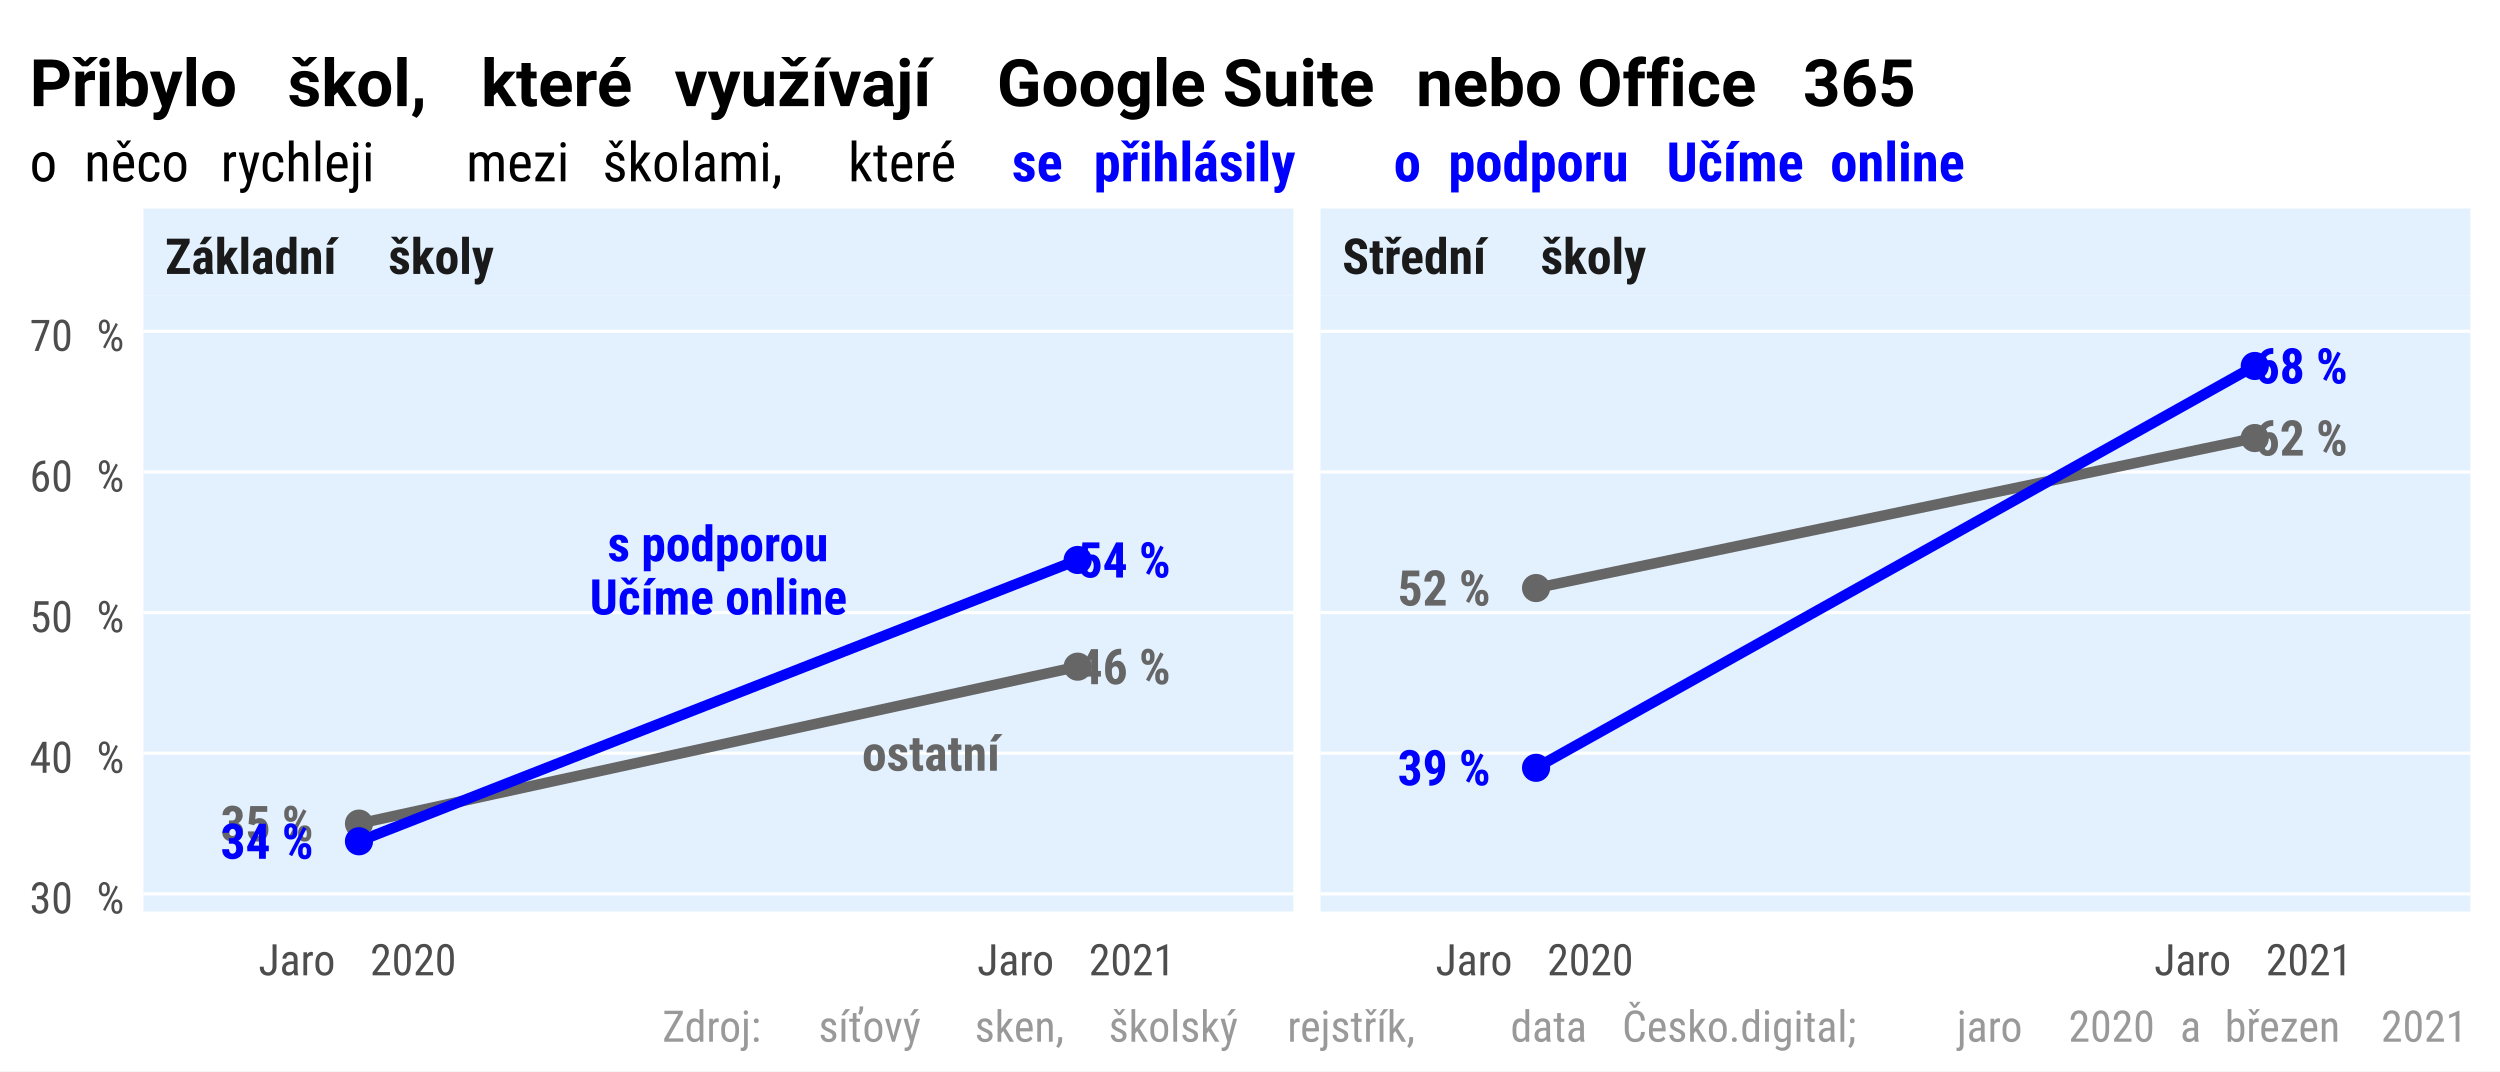
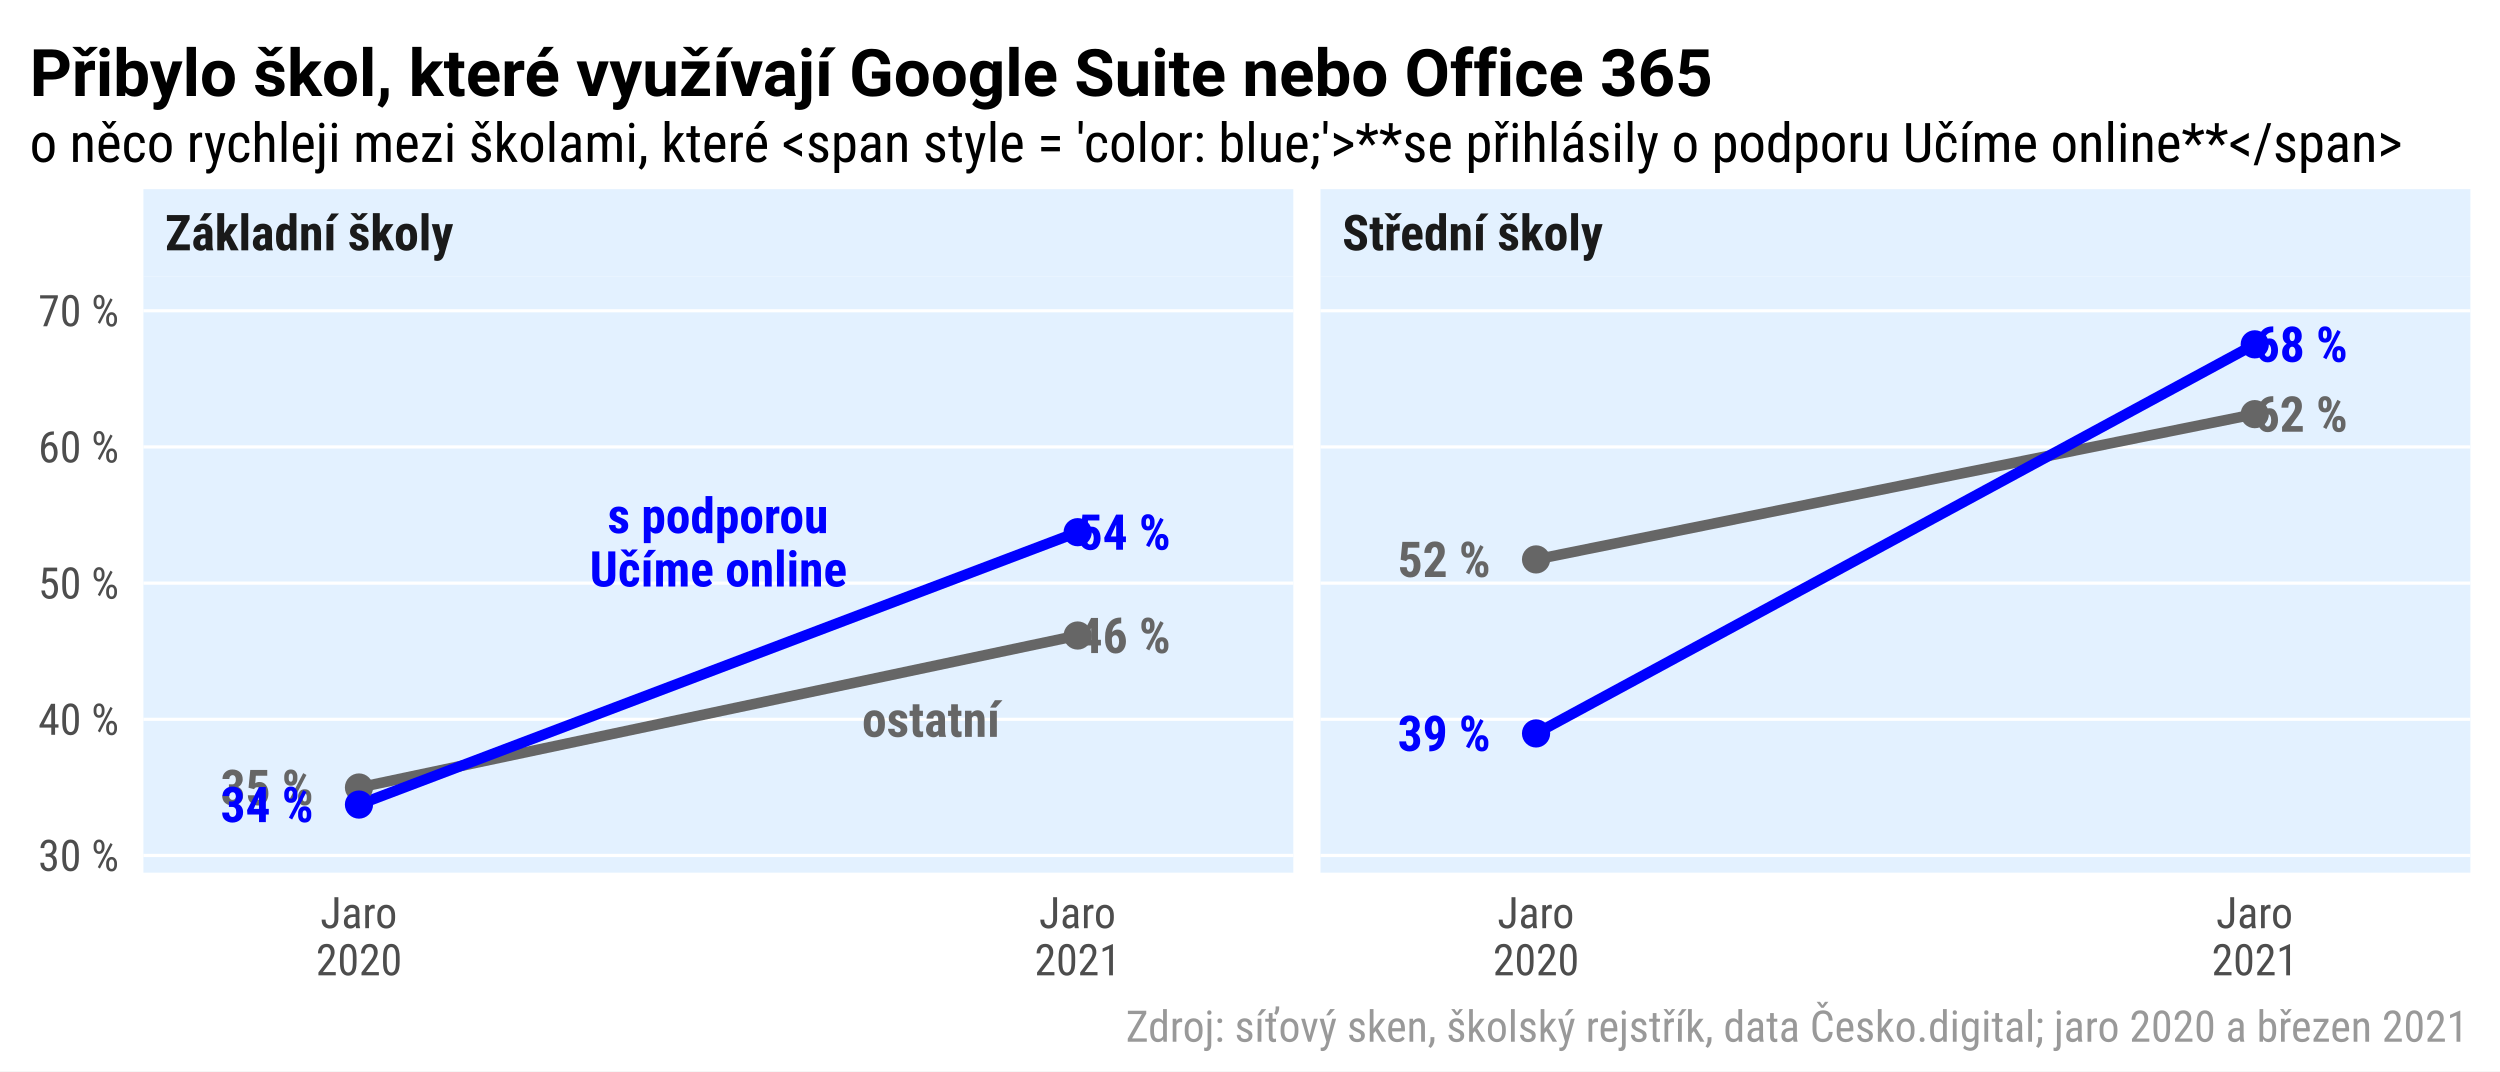
<svg xmlns="http://www.w3.org/2000/svg" viewBox="0 0 504.00 216.00">
  <defs>
    <style type="text/css">
    line, polyline, polygon, path, rect, circle {
      fill: none;
      stroke: #000000;
      stroke-linecap: round;
      stroke-linejoin: round;
      stroke-miterlimit: 10.00;
    }
  </style>
  </defs>
  <rect width="100%" height="100%" style="stroke: none; fill: #FFFFFF;" />
  <defs>
-     <clipPath id="cpMjguOTF8MjYwLjczfDE4My43N3w1OS42MQ==">
-       <rect x="28.91" y="59.61" width="231.82" height="124.16" />
+     <clipPath id="cpMjguOTF8MjYwLjczfDE3NS45M3w1NS42OQ==">
+       <rect x="28.91" y="55.69" width="231.82" height="120.24" />
    </clipPath>
  </defs>
-   <rect x="28.91" y="59.61" width="231.82" height="124.16" style="stroke-width: 1.07; stroke: none; fill: #E3F1FF;" clip-path="url(#cpMjguOTF8MjYwLjczfDE4My43N3w1OS42MQ==)" />
-   <polyline points="28.91,180.19 260.73,180.19 " style="stroke-width: 0.64; stroke: #FFFFFF; stroke-linecap: butt;" clip-path="url(#cpMjguOTF8MjYwLjczfDE4My43N3w1OS42MQ==)" />
-   <polyline points="28.91,151.84 260.73,151.84 " style="stroke-width: 0.64; stroke: #FFFFFF; stroke-linecap: butt;" clip-path="url(#cpMjguOTF8MjYwLjczfDE4My43N3w1OS42MQ==)" />
-   <polyline points="28.91,123.49 260.73,123.49 " style="stroke-width: 0.64; stroke: #FFFFFF; stroke-linecap: butt;" clip-path="url(#cpMjguOTF8MjYwLjczfDE4My43N3w1OS42MQ==)" />
-   <polyline points="28.91,95.14 260.73,95.14 " style="stroke-width: 0.64; stroke: #FFFFFF; stroke-linecap: butt;" clip-path="url(#cpMjguOTF8MjYwLjczfDE4My43N3w1OS42MQ==)" />
-   <polyline points="28.91,66.79 260.73,66.79 " style="stroke-width: 0.64; stroke: #FFFFFF; stroke-linecap: butt;" clip-path="url(#cpMjguOTF8MjYwLjczfDE4My43N3w1OS42MQ==)" />
-   <polyline points="72.37,166.04 217.26,134.40 " style="stroke-width: 2.13; stroke: #666666; stroke-linecap: butt;" clip-path="url(#cpMjguOTF8MjYwLjczfDE4My43N3w1OS42MQ==)" />
-   <polyline points="72.37,169.60 217.26,112.89 " style="stroke-width: 2.13; stroke: #0000FF; stroke-linecap: butt;" clip-path="url(#cpMjguOTF8MjYwLjczfDE4My43N3w1OS42MQ==)" />
-   <circle cx="72.37" cy="166.04" r="2.49" style="stroke-width: 0.71; stroke: #666666; fill: #666666;" clip-path="url(#cpMjguOTF8MjYwLjczfDE4My43N3w1OS42MQ==)" />
-   <circle cx="217.26" cy="134.40" r="2.49" style="stroke-width: 0.71; stroke: #666666; fill: #666666;" clip-path="url(#cpMjguOTF8MjYwLjczfDE4My43N3w1OS42MQ==)" />
-   <circle cx="72.37" cy="169.60" r="2.49" style="stroke-width: 0.71; stroke: #0000FF; fill: #0000FF;" clip-path="url(#cpMjguOTF8MjYwLjczfDE4My43N3w1OS42MQ==)" />
-   <circle cx="217.26" cy="112.89" r="2.49" style="stroke-width: 0.71; stroke: #0000FF; fill: #0000FF;" clip-path="url(#cpMjguOTF8MjYwLjczfDE4My43N3w1OS42MQ==)" />
-   <g clip-path="url(#cpMjguOTF8MjYwLjczfDE4My43N3w1OS42MQ==)">
-     <text x="44.46" y="169.58" style="font-size: 9.96px; font-weight: bold; fill: #666666; font-family: Roboto Condensed;" textLength="27.91px" lengthAdjust="spacingAndGlyphs">  35 %  </text>
+   <rect x="28.91" y="55.69" width="231.82" height="120.24" style="stroke-width: 1.07; stroke: none; fill: #E3F1FF;" clip-path="url(#cpMjguOTF8MjYwLjczfDE3NS45M3w1NS42OQ==)" />
+   <polyline points="28.91,172.46 260.73,172.46 " style="stroke-width: 0.64; stroke: #FFFFFF; stroke-linecap: butt;" clip-path="url(#cpMjguOTF8MjYwLjczfDE3NS45M3w1NS42OQ==)" />
+   <polyline points="28.91,145.01 260.73,145.01 " style="stroke-width: 0.64; stroke: #FFFFFF; stroke-linecap: butt;" clip-path="url(#cpMjguOTF8MjYwLjczfDE3NS45M3w1NS42OQ==)" />
+   <polyline points="28.91,117.56 260.73,117.56 " style="stroke-width: 0.64; stroke: #FFFFFF; stroke-linecap: butt;" clip-path="url(#cpMjguOTF8MjYwLjczfDE3NS45M3w1NS42OQ==)" />
+   <polyline points="28.91,90.10 260.73,90.10 " style="stroke-width: 0.64; stroke: #FFFFFF; stroke-linecap: butt;" clip-path="url(#cpMjguOTF8MjYwLjczfDE3NS45M3w1NS42OQ==)" />
+   <polyline points="28.91,62.65 260.73,62.65 " style="stroke-width: 0.64; stroke: #FFFFFF; stroke-linecap: butt;" clip-path="url(#cpMjguOTF8MjYwLjczfDE3NS45M3w1NS42OQ==)" />
+   <polyline points="72.37,158.76 217.26,128.12 " style="stroke-width: 2.13; stroke: #666666; stroke-linecap: butt;" clip-path="url(#cpMjguOTF8MjYwLjczfDE3NS45M3w1NS42OQ==)" />
+   <polyline points="72.37,162.20 217.26,107.29 " style="stroke-width: 2.13; stroke: #0000FF; stroke-linecap: butt;" clip-path="url(#cpMjguOTF8MjYwLjczfDE3NS45M3w1NS42OQ==)" />
+   <circle cx="72.37" cy="158.76" r="2.49" style="stroke-width: 0.71; stroke: #666666; fill: #666666;" clip-path="url(#cpMjguOTF8MjYwLjczfDE3NS45M3w1NS42OQ==)" />
+   <circle cx="217.26" cy="128.12" r="2.49" style="stroke-width: 0.71; stroke: #666666; fill: #666666;" clip-path="url(#cpMjguOTF8MjYwLjczfDE3NS45M3w1NS42OQ==)" />
+   <circle cx="72.37" cy="162.20" r="2.49" style="stroke-width: 0.71; stroke: #0000FF; fill: #0000FF;" clip-path="url(#cpMjguOTF8MjYwLjczfDE3NS45M3w1NS42OQ==)" />
+   <circle cx="217.26" cy="107.29" r="2.49" style="stroke-width: 0.71; stroke: #0000FF; fill: #0000FF;" clip-path="url(#cpMjguOTF8MjYwLjczfDE3NS45M3w1NS42OQ==)" />
+   <g clip-path="url(#cpMjguOTF8MjYwLjczfDE3NS45M3w1NS42OQ==)">
+     <text x="44.46" y="162.30" style="font-size: 9.96px; font-weight: bold; fill: #666666; font-family: Roboto Condensed;" textLength="27.91px" lengthAdjust="spacingAndGlyphs">  35 %  </text>
  </g>
-   <g clip-path="url(#cpMjguOTF8MjYwLjczfDE4My43N3w1OS42MQ==)">
-     <text x="217.26" y="137.94" style="font-size: 9.96px; font-weight: bold; fill: #666666; font-family: Roboto Condensed;" textLength="27.91px" lengthAdjust="spacingAndGlyphs">  46 %  </text>
+   <g clip-path="url(#cpMjguOTF8MjYwLjczfDE3NS45M3w1NS42OQ==)">
+     <text x="217.26" y="131.66" style="font-size: 9.96px; font-weight: bold; fill: #666666; font-family: Roboto Condensed;" textLength="27.91px" lengthAdjust="spacingAndGlyphs">  46 %  </text>
  </g>
-   <g clip-path="url(#cpMjguOTF8MjYwLjczfDE4My43N3w1OS42MQ==)">
-     <text x="44.46" y="173.14" style="font-size: 9.96px; font-weight: bold; fill: #0000FF; font-family: Roboto Condensed;" textLength="27.91px" lengthAdjust="spacingAndGlyphs">  34 %  </text>
+   <g clip-path="url(#cpMjguOTF8MjYwLjczfDE3NS45M3w1NS42OQ==)">
+     <text x="44.46" y="165.74" style="font-size: 9.96px; font-weight: bold; fill: #0000FF; font-family: Roboto Condensed;" textLength="27.91px" lengthAdjust="spacingAndGlyphs">  34 %  </text>
  </g>
-   <g clip-path="url(#cpMjguOTF8MjYwLjczfDE4My43N3w1OS42MQ==)">
-     <text x="217.26" y="116.43" style="font-size: 9.96px; font-weight: bold; fill: #0000FF; font-family: Roboto Condensed;" textLength="27.91px" lengthAdjust="spacingAndGlyphs">  54 %  </text>
+   <g clip-path="url(#cpMjguOTF8MjYwLjczfDE3NS45M3w1NS42OQ==)">
+     <text x="217.26" y="110.83" style="font-size: 9.96px; font-weight: bold; fill: #0000FF; font-family: Roboto Condensed;" textLength="27.91px" lengthAdjust="spacingAndGlyphs">  54 %  </text>
  </g>
-   <g clip-path="url(#cpMjguOTF8MjYwLjczfDE4My43N3w1OS42MQ==)">
-     <text x="122.48" y="113.15" style="font-size: 9.96px; font-weight: bold; fill: #0000FF; font-family: Roboto Condensed;" textLength="44.68px" lengthAdjust="spacingAndGlyphs">s podporou</text>
+   <g clip-path="url(#cpMjguOTF8MjYwLjczfDE3NS45M3w1NS42OQ==)">
+     <text x="122.48" y="107.48" style="font-size: 9.96px; font-weight: bold; fill: #0000FF; font-family: Roboto Condensed;" textLength="44.68px" lengthAdjust="spacingAndGlyphs">s podporou</text>
  </g>
-   <g clip-path="url(#cpMjguOTF8MjYwLjczfDE4My43N3w1OS42MQ==)">
-     <text x="118.88" y="123.90" style="font-size: 9.96px; font-weight: bold; fill: #0000FF; font-family: Roboto Condensed;" textLength="51.87px" lengthAdjust="spacingAndGlyphs">Učíme online</text>
+   <g clip-path="url(#cpMjguOTF8MjYwLjczfDE3NS45M3w1NS42OQ==)">
+     <text x="118.88" y="118.24" style="font-size: 9.96px; font-weight: bold; fill: #0000FF; font-family: Roboto Condensed;" textLength="51.87px" lengthAdjust="spacingAndGlyphs">Učíme online</text>
  </g>
-   <g clip-path="url(#cpMjguOTF8MjYwLjczfDE4My43N3w1OS42MQ==)">
-     <text x="173.79" y="155.38" style="font-size: 9.96px; font-weight: bold; fill: #666666; font-family: Roboto Condensed;" textLength="27.79px" lengthAdjust="spacingAndGlyphs">ostatní</text>
+   <g clip-path="url(#cpMjguOTF8MjYwLjczfDE3NS45M3w1NS42OQ==)">
+     <text x="173.79" y="148.55" style="font-size: 9.96px; font-weight: bold; fill: #666666; font-family: Roboto Condensed;" textLength="27.79px" lengthAdjust="spacingAndGlyphs">ostatní</text>
  </g>
  <defs>
    <clipPath id="cpMC4wMHw1MDQuMDB8MjE2LjAwfDAuMDA=">
      <rect x="0.00" y="0.00" width="504.00" height="216.00" />
    </clipPath>
  </defs>
  <defs>
-     <clipPath id="cpMjY2LjIxfDQ5OC4wMnwxODMuNzd8NTkuNjE=">
-       <rect x="266.21" y="59.61" width="231.82" height="124.16" />
+     <clipPath id="cpMjY2LjIxfDQ5OC4wMnwxNzUuOTN8NTUuNjk=">
+       <rect x="266.21" y="55.69" width="231.82" height="120.24" />
    </clipPath>
  </defs>
-   <rect x="266.21" y="59.61" width="231.82" height="124.16" style="stroke-width: 1.07; stroke: none; fill: #E3F1FF;" clip-path="url(#cpMjY2LjIxfDQ5OC4wMnwxODMuNzd8NTkuNjE=)" />
-   <polyline points="266.21,180.19 498.02,180.19 " style="stroke-width: 0.64; stroke: #FFFFFF; stroke-linecap: butt;" clip-path="url(#cpMjY2LjIxfDQ5OC4wMnwxODMuNzd8NTkuNjE=)" />
-   <polyline points="266.21,151.84 498.02,151.84 " style="stroke-width: 0.64; stroke: #FFFFFF; stroke-linecap: butt;" clip-path="url(#cpMjY2LjIxfDQ5OC4wMnwxODMuNzd8NTkuNjE=)" />
-   <polyline points="266.21,123.49 498.02,123.49 " style="stroke-width: 0.64; stroke: #FFFFFF; stroke-linecap: butt;" clip-path="url(#cpMjY2LjIxfDQ5OC4wMnwxODMuNzd8NTkuNjE=)" />
-   <polyline points="266.21,95.14 498.02,95.14 " style="stroke-width: 0.64; stroke: #FFFFFF; stroke-linecap: butt;" clip-path="url(#cpMjY2LjIxfDQ5OC4wMnwxODMuNzd8NTkuNjE=)" />
-   <polyline points="266.21,66.79 498.02,66.79 " style="stroke-width: 0.64; stroke: #FFFFFF; stroke-linecap: butt;" clip-path="url(#cpMjY2LjIxfDQ5OC4wMnwxODMuNzd8NTkuNjE=)" />
-   <polyline points="309.67,118.55 454.56,88.31 " style="stroke-width: 2.13; stroke: #666666; stroke-linecap: butt;" clip-path="url(#cpMjY2LjIxfDQ5OC4wMnwxODMuNzd8NTkuNjE=)" />
-   <polyline points="309.67,154.79 454.56,73.78 " style="stroke-width: 2.13; stroke: #0000FF; stroke-linecap: butt;" clip-path="url(#cpMjY2LjIxfDQ5OC4wMnwxODMuNzd8NTkuNjE=)" />
-   <circle cx="309.67" cy="118.55" r="2.49" style="stroke-width: 0.71; stroke: #666666; fill: #666666;" clip-path="url(#cpMjY2LjIxfDQ5OC4wMnwxODMuNzd8NTkuNjE=)" />
-   <circle cx="454.56" cy="88.31" r="2.49" style="stroke-width: 0.71; stroke: #666666; fill: #666666;" clip-path="url(#cpMjY2LjIxfDQ5OC4wMnwxODMuNzd8NTkuNjE=)" />
-   <circle cx="309.67" cy="154.79" r="2.49" style="stroke-width: 0.71; stroke: #0000FF; fill: #0000FF;" clip-path="url(#cpMjY2LjIxfDQ5OC4wMnwxODMuNzd8NTkuNjE=)" />
-   <circle cx="454.56" cy="73.78" r="2.49" style="stroke-width: 0.71; stroke: #0000FF; fill: #0000FF;" clip-path="url(#cpMjY2LjIxfDQ5OC4wMnwxODMuNzd8NTkuNjE=)" />
-   <g clip-path="url(#cpMjY2LjIxfDQ5OC4wMnwxODMuNzd8NTkuNjE=)">
-     <text x="281.76" y="122.09" style="font-size: 9.96px; font-weight: bold; fill: #666666; font-family: Roboto Condensed;" textLength="27.91px" lengthAdjust="spacingAndGlyphs">  52 %  </text>
+   <rect x="266.21" y="55.69" width="231.82" height="120.24" style="stroke-width: 1.07; stroke: none; fill: #E3F1FF;" clip-path="url(#cpMjY2LjIxfDQ5OC4wMnwxNzUuOTN8NTUuNjk=)" />
+   <polyline points="266.21,172.46 498.02,172.46 " style="stroke-width: 0.64; stroke: #FFFFFF; stroke-linecap: butt;" clip-path="url(#cpMjY2LjIxfDQ5OC4wMnwxNzUuOTN8NTUuNjk=)" />
+   <polyline points="266.21,145.01 498.02,145.01 " style="stroke-width: 0.64; stroke: #FFFFFF; stroke-linecap: butt;" clip-path="url(#cpMjY2LjIxfDQ5OC4wMnwxNzUuOTN8NTUuNjk=)" />
+   <polyline points="266.21,117.56 498.02,117.56 " style="stroke-width: 0.64; stroke: #FFFFFF; stroke-linecap: butt;" clip-path="url(#cpMjY2LjIxfDQ5OC4wMnwxNzUuOTN8NTUuNjk=)" />
+   <polyline points="266.21,90.10 498.02,90.10 " style="stroke-width: 0.64; stroke: #FFFFFF; stroke-linecap: butt;" clip-path="url(#cpMjY2LjIxfDQ5OC4wMnwxNzUuOTN8NTUuNjk=)" />
+   <polyline points="266.21,62.65 498.02,62.65 " style="stroke-width: 0.64; stroke: #FFFFFF; stroke-linecap: butt;" clip-path="url(#cpMjY2LjIxfDQ5OC4wMnwxNzUuOTN8NTUuNjk=)" />
+   <polyline points="309.67,112.78 454.56,83.49 " style="stroke-width: 2.13; stroke: #666666; stroke-linecap: butt;" clip-path="url(#cpMjY2LjIxfDQ5OC4wMnwxNzUuOTN8NTUuNjk=)" />
+   <polyline points="309.67,147.86 454.56,69.42 " style="stroke-width: 2.13; stroke: #0000FF; stroke-linecap: butt;" clip-path="url(#cpMjY2LjIxfDQ5OC4wMnwxNzUuOTN8NTUuNjk=)" />
+   <circle cx="309.67" cy="112.78" r="2.49" style="stroke-width: 0.71; stroke: #666666; fill: #666666;" clip-path="url(#cpMjY2LjIxfDQ5OC4wMnwxNzUuOTN8NTUuNjk=)" />
+   <circle cx="454.56" cy="83.49" r="2.49" style="stroke-width: 0.71; stroke: #666666; fill: #666666;" clip-path="url(#cpMjY2LjIxfDQ5OC4wMnwxNzUuOTN8NTUuNjk=)" />
+   <circle cx="309.67" cy="147.86" r="2.49" style="stroke-width: 0.71; stroke: #0000FF; fill: #0000FF;" clip-path="url(#cpMjY2LjIxfDQ5OC4wMnwxNzUuOTN8NTUuNjk=)" />
+   <circle cx="454.56" cy="69.42" r="2.49" style="stroke-width: 0.71; stroke: #0000FF; fill: #0000FF;" clip-path="url(#cpMjY2LjIxfDQ5OC4wMnwxNzUuOTN8NTUuNjk=)" />
+   <g clip-path="url(#cpMjY2LjIxfDQ5OC4wMnwxNzUuOTN8NTUuNjk=)">
+     <text x="281.76" y="116.32" style="font-size: 9.96px; font-weight: bold; fill: #666666; font-family: Roboto Condensed;" textLength="27.91px" lengthAdjust="spacingAndGlyphs">  52 %  </text>
  </g>
-   <g clip-path="url(#cpMjY2LjIxfDQ5OC4wMnwxODMuNzd8NTkuNjE=)">
-     <text x="454.56" y="91.85" style="font-size: 9.96px; font-weight: bold; fill: #666666; font-family: Roboto Condensed;" textLength="27.91px" lengthAdjust="spacingAndGlyphs">  62 %  </text>
+   <g clip-path="url(#cpMjY2LjIxfDQ5OC4wMnwxNzUuOTN8NTUuNjk=)">
+     <text x="454.56" y="87.03" style="font-size: 9.96px; font-weight: bold; fill: #666666; font-family: Roboto Condensed;" textLength="27.91px" lengthAdjust="spacingAndGlyphs">  62 %  </text>
  </g>
-   <g clip-path="url(#cpMjY2LjIxfDQ5OC4wMnwxODMuNzd8NTkuNjE=)">
-     <text x="281.76" y="158.33" style="font-size: 9.96px; font-weight: bold; fill: #0000FF; font-family: Roboto Condensed;" textLength="27.91px" lengthAdjust="spacingAndGlyphs">  39 %  </text>
+   <g clip-path="url(#cpMjY2LjIxfDQ5OC4wMnwxNzUuOTN8NTUuNjk=)">
+     <text x="281.76" y="151.40" style="font-size: 9.96px; font-weight: bold; fill: #0000FF; font-family: Roboto Condensed;" textLength="27.91px" lengthAdjust="spacingAndGlyphs">  39 %  </text>
  </g>
-   <g clip-path="url(#cpMjY2LjIxfDQ5OC4wMnwxODMuNzd8NTkuNjE=)">
-     <text x="454.56" y="77.32" style="font-size: 9.96px; font-weight: bold; fill: #0000FF; font-family: Roboto Condensed;" textLength="27.91px" lengthAdjust="spacingAndGlyphs">  68 %  </text>
+   <g clip-path="url(#cpMjY2LjIxfDQ5OC4wMnwxNzUuOTN8NTUuNjk=)">
+     <text x="454.56" y="72.96" style="font-size: 9.96px; font-weight: bold; fill: #0000FF; font-family: Roboto Condensed;" textLength="27.91px" lengthAdjust="spacingAndGlyphs">  68 %  </text>
  </g>
  <defs>
    <clipPath id="cpMC4wMHw1MDQuMDB8MjE2LjAwfDAuMDA=">
      <rect x="0.00" y="0.00" width="504.00" height="216.00" />
    </clipPath>
  </defs>
  <defs>
-     <clipPath id="cpMjguOTF8MjYwLjczfDU5LjYxfDQyLjA0">
-       <rect x="28.91" y="42.04" width="231.82" height="17.57" />
+     <clipPath id="cpMjguOTF8MjYwLjczfDU1LjY5fDM4LjEz">
+       <rect x="28.91" y="38.13" width="231.82" height="17.57" />
    </clipPath>
  </defs>
-   <rect x="28.91" y="42.04" width="231.82" height="17.57" style="stroke-width: 1.07; stroke: none; fill: #E3F1FF;" clip-path="url(#cpMjguOTF8MjYwLjczfDU5LjYxfDQyLjA0)" />
-   <g clip-path="url(#cpMjguOTF8MjYwLjczfDU5LjYxfDQyLjA0)">
-     <text x="33.29" y="55.23" style="font-size: 10.00px; font-weight: bold; fill: #1A1A1A; font-family: Roboto Condensed;" textLength="34.52px" lengthAdjust="spacingAndGlyphs">Základní</text>
-   </g>
-   <g clip-path="url(#cpMjguOTF8MjYwLjczfDU5LjYxfDQyLjA0)">
-     <text x="78.29" y="55.23" style="font-size: 10.00px; font-weight: bold; fill: #1A1A1A; font-family: Roboto Condensed;" textLength="21.28px" lengthAdjust="spacingAndGlyphs">školy</text>
+   <rect x="28.91" y="38.13" width="231.82" height="17.57" style="stroke-width: 1.07; stroke: none; fill: #E3F1FF;" clip-path="url(#cpMjguOTF8MjYwLjczfDU1LjY5fDM4LjEz)" />
+   <g clip-path="url(#cpMjguOTF8MjYwLjczfDU1LjY5fDM4LjEz)">
+     <text x="33.29" y="50.46" style="font-size: 10.00px; font-weight: bold; fill: #1A1A1A; font-family: Roboto Condensed;" textLength="58.11px" lengthAdjust="spacingAndGlyphs">Základní školy</text>
  </g>
  <defs>
    <clipPath id="cpMC4wMHw1MDQuMDB8MjE2LjAwfDAuMDA=">
      <rect x="0.00" y="0.00" width="504.00" height="216.00" />
    </clipPath>
  </defs>
  <defs>
-     <clipPath id="cpMjY2LjIxfDQ5OC4wMnw1OS42MXw0Mi4wNA==">
-       <rect x="266.21" y="42.04" width="231.82" height="17.57" />
+     <clipPath id="cpMjY2LjIxfDQ5OC4wMnw1NS42OXwzOC4xMw==">
+       <rect x="266.21" y="38.13" width="231.82" height="17.57" />
    </clipPath>
  </defs>
-   <rect x="266.21" y="42.04" width="231.82" height="17.57" style="stroke-width: 1.07; stroke: none; fill: #E3F1FF;" clip-path="url(#cpMjY2LjIxfDQ5OC4wMnw1OS42MXw0Mi4wNA==)" />
-   <g clip-path="url(#cpMjY2LjIxfDQ5OC4wMnw1OS42MXw0Mi4wNA==)">
-     <text x="270.59" y="55.23" style="font-size: 10.00px; font-weight: bold; fill: #1A1A1A; font-family: Roboto Condensed;" textLength="29.07px" lengthAdjust="spacingAndGlyphs">Střední</text>
-   </g>
-   <g clip-path="url(#cpMjY2LjIxfDQ5OC4wMnw1OS42MXw0Mi4wNA==)">
-     <text x="310.59" y="55.23" style="font-size: 10.00px; font-weight: bold; fill: #1A1A1A; font-family: Roboto Condensed;" textLength="21.28px" lengthAdjust="spacingAndGlyphs">školy</text>
+   <rect x="266.21" y="38.13" width="231.82" height="17.57" style="stroke-width: 1.07; stroke: none; fill: #E3F1FF;" clip-path="url(#cpMjY2LjIxfDQ5OC4wMnw1NS42OXwzOC4xMw==)" />
+   <g clip-path="url(#cpMjY2LjIxfDQ5OC4wMnw1NS42OXwzOC4xMw==)">
+     <text x="270.59" y="50.46" style="font-size: 10.00px; font-weight: bold; fill: #1A1A1A; font-family: Roboto Condensed;" textLength="52.66px" lengthAdjust="spacingAndGlyphs">Střední školy</text>
  </g>
  <defs>
    <clipPath id="cpMC4wMHw1MDQuMDB8MjE2LjAwfDAuMDA=">
      <rect x="0.00" y="0.00" width="504.00" height="216.00" />
    </clipPath>
  </defs>
  <g clip-path="url(#cpMC4wMHw1MDQuMDB8MjE2LjAwfDAuMDA=)">
-     <text x="52.12" y="196.62" style="font-size: 8.80px; fill: #4D4D4D; font-family: Roboto Condensed;" textLength="15.56px" lengthAdjust="spacingAndGlyphs">Jaro</text>
+     <text x="64.59" y="187.12" style="font-size: 8.80px; fill: #4D4D4D; font-family: Roboto Condensed;" textLength="15.56px" lengthAdjust="spacingAndGlyphs">Jaro</text>
  </g>
  <g clip-path="url(#cpMC4wMHw1MDQuMDB8MjE2LjAwfDAuMDA=)">
-     <text x="74.62" y="196.62" style="font-size: 8.80px; fill: #4D4D4D; font-family: Roboto Condensed;" textLength="17.38px" lengthAdjust="spacingAndGlyphs">2020</text>
+     <text x="63.69" y="196.62" style="font-size: 8.80px; fill: #4D4D4D; font-family: Roboto Condensed;" textLength="17.38px" lengthAdjust="spacingAndGlyphs">2020</text>
  </g>
  <g clip-path="url(#cpMC4wMHw1MDQuMDB8MjE2LjAwfDAuMDA=)">
-     <text x="197.01" y="196.62" style="font-size: 8.80px; fill: #4D4D4D; font-family: Roboto Condensed;" textLength="15.56px" lengthAdjust="spacingAndGlyphs">Jaro</text>
+     <text x="209.48" y="187.12" style="font-size: 8.80px; fill: #4D4D4D; font-family: Roboto Condensed;" textLength="15.56px" lengthAdjust="spacingAndGlyphs">Jaro</text>
  </g>
  <g clip-path="url(#cpMC4wMHw1MDQuMDB8MjE2LjAwfDAuMDA=)">
-     <text x="219.51" y="196.62" style="font-size: 8.80px; fill: #4D4D4D; font-family: Roboto Condensed;" textLength="17.38px" lengthAdjust="spacingAndGlyphs">2021</text>
+     <text x="208.57" y="196.62" style="font-size: 8.80px; fill: #4D4D4D; font-family: Roboto Condensed;" textLength="17.38px" lengthAdjust="spacingAndGlyphs">2021</text>
  </g>
  <g clip-path="url(#cpMC4wMHw1MDQuMDB8MjE2LjAwfDAuMDA=)">
-     <text x="289.42" y="196.62" style="font-size: 8.80px; fill: #4D4D4D; font-family: Roboto Condensed;" textLength="15.56px" lengthAdjust="spacingAndGlyphs">Jaro</text>
+     <text x="301.89" y="187.12" style="font-size: 8.80px; fill: #4D4D4D; font-family: Roboto Condensed;" textLength="15.56px" lengthAdjust="spacingAndGlyphs">Jaro</text>
  </g>
  <g clip-path="url(#cpMC4wMHw1MDQuMDB8MjE2LjAwfDAuMDA=)">
-     <text x="311.92" y="196.62" style="font-size: 8.80px; fill: #4D4D4D; font-family: Roboto Condensed;" textLength="17.38px" lengthAdjust="spacingAndGlyphs">2020</text>
+     <text x="300.98" y="196.62" style="font-size: 8.80px; fill: #4D4D4D; font-family: Roboto Condensed;" textLength="17.38px" lengthAdjust="spacingAndGlyphs">2020</text>
  </g>
  <g clip-path="url(#cpMC4wMHw1MDQuMDB8MjE2LjAwfDAuMDA=)">
-     <text x="434.31" y="196.62" style="font-size: 8.80px; fill: #4D4D4D; font-family: Roboto Condensed;" textLength="15.56px" lengthAdjust="spacingAndGlyphs">Jaro</text>
+     <text x="446.78" y="187.12" style="font-size: 8.80px; fill: #4D4D4D; font-family: Roboto Condensed;" textLength="15.56px" lengthAdjust="spacingAndGlyphs">Jaro</text>
  </g>
  <g clip-path="url(#cpMC4wMHw1MDQuMDB8MjE2LjAwfDAuMDA=)">
-     <text x="456.81" y="196.62" style="font-size: 8.80px; fill: #4D4D4D; font-family: Roboto Condensed;" textLength="17.38px" lengthAdjust="spacingAndGlyphs">2021</text>
+     <text x="445.87" y="196.62" style="font-size: 8.80px; fill: #4D4D4D; font-family: Roboto Condensed;" textLength="17.38px" lengthAdjust="spacingAndGlyphs">2021</text>
  </g>
  <g clip-path="url(#cpMC4wMHw1MDQuMDB8MjE2LjAwfDAuMDA=)">
-     <text x="5.98" y="184.15" style="font-size: 8.80px; fill: #4D4D4D; font-family: Roboto Condensed;" textLength="8.69px" lengthAdjust="spacingAndGlyphs">30</text>
+     <text x="7.71" y="175.59" style="font-size: 8.80px; fill: #4D4D4D; font-family: Roboto Condensed;" textLength="16.27px" lengthAdjust="spacingAndGlyphs">30 %</text>
  </g>
  <g clip-path="url(#cpMC4wMHw1MDQuMDB8MjE2LjAwfDAuMDA=)">
-     <text x="19.48" y="184.15" style="font-size: 8.80px; fill: #4D4D4D; font-family: Roboto Condensed;" textLength="5.57px" lengthAdjust="spacingAndGlyphs">%</text>
+     <text x="7.71" y="148.14" style="font-size: 8.80px; fill: #4D4D4D; font-family: Roboto Condensed;" textLength="16.27px" lengthAdjust="spacingAndGlyphs">40 %</text>
  </g>
  <g clip-path="url(#cpMC4wMHw1MDQuMDB8MjE2LjAwfDAuMDA=)">
-     <text x="5.98" y="155.80" style="font-size: 8.80px; fill: #4D4D4D; font-family: Roboto Condensed;" textLength="8.69px" lengthAdjust="spacingAndGlyphs">40</text>
+     <text x="7.71" y="120.68" style="font-size: 8.80px; fill: #4D4D4D; font-family: Roboto Condensed;" textLength="16.27px" lengthAdjust="spacingAndGlyphs">50 %</text>
  </g>
  <g clip-path="url(#cpMC4wMHw1MDQuMDB8MjE2LjAwfDAuMDA=)">
-     <text x="19.48" y="155.80" style="font-size: 8.80px; fill: #4D4D4D; font-family: Roboto Condensed;" textLength="5.57px" lengthAdjust="spacingAndGlyphs">%</text>
+     <text x="7.71" y="93.23" style="font-size: 8.80px; fill: #4D4D4D; font-family: Roboto Condensed;" textLength="16.27px" lengthAdjust="spacingAndGlyphs">60 %</text>
  </g>
  <g clip-path="url(#cpMC4wMHw1MDQuMDB8MjE2LjAwfDAuMDA=)">
-     <text x="5.98" y="127.45" style="font-size: 8.80px; fill: #4D4D4D; font-family: Roboto Condensed;" textLength="8.69px" lengthAdjust="spacingAndGlyphs">50</text>
+     <text x="7.71" y="65.77" style="font-size: 8.80px; fill: #4D4D4D; font-family: Roboto Condensed;" textLength="16.27px" lengthAdjust="spacingAndGlyphs">70 %</text>
  </g>
  <g clip-path="url(#cpMC4wMHw1MDQuMDB8MjE2LjAwfDAuMDA=)">
-     <text x="19.48" y="127.45" style="font-size: 8.80px; fill: #4D4D4D; font-family: Roboto Condensed;" textLength="5.57px" lengthAdjust="spacingAndGlyphs">%</text>
+     <text x="5.98" y="32.65" style="font-size: 11.00px; font-family: Roboto Condensed;" textLength="478.38px" lengthAdjust="spacingAndGlyphs">o něco rychleji mezi školami, které &lt;span style = 'color: blue;'&gt;**se přihlásily o podporu Učíme online**&lt;/span&gt;</text>
  </g>
  <g clip-path="url(#cpMC4wMHw1MDQuMDB8MjE2LjAwfDAuMDA=)">
-     <text x="5.98" y="99.10" style="font-size: 8.80px; fill: #4D4D4D; font-family: Roboto Condensed;" textLength="8.69px" lengthAdjust="spacingAndGlyphs">60</text>
+     <text x="5.98" y="19.35" style="font-size: 13.20px; font-weight: bold; font-family: Roboto;" textLength="339.49px" lengthAdjust="spacingAndGlyphs">Přibylo škol, které využívají Google Suite nebo Office 365</text>
  </g>
  <g clip-path="url(#cpMC4wMHw1MDQuMDB8MjE2LjAwfDAuMDA=)">
-     <text x="19.48" y="99.10" style="font-size: 8.80px; fill: #4D4D4D; font-family: Roboto Condensed;" textLength="5.57px" lengthAdjust="spacingAndGlyphs">%</text>
-   </g>
-   <g clip-path="url(#cpMC4wMHw1MDQuMDB8MjE2LjAwfDAuMDA=)">
-     <text x="5.98" y="70.75" style="font-size: 8.80px; fill: #4D4D4D; font-family: Roboto Condensed;" textLength="8.69px" lengthAdjust="spacingAndGlyphs">70</text>
-   </g>
-   <g clip-path="url(#cpMC4wMHw1MDQuMDB8MjE2LjAwfDAuMDA=)">
-     <text x="19.48" y="70.75" style="font-size: 8.80px; fill: #4D4D4D; font-family: Roboto Condensed;" textLength="5.57px" lengthAdjust="spacingAndGlyphs">%</text>
-   </g>
-   <g clip-path="url(#cpMC4wMHw1MDQuMDB8MjE2LjAwfDAuMDA=)">
-     <text x="5.98" y="36.56" style="font-size: 11.00px; font-family: Roboto Condensed;" textLength="5.52px" lengthAdjust="spacingAndGlyphs">o</text>
-   </g>
-   <g clip-path="url(#cpMC4wMHw1MDQuMDB8MjE2LjAwfDAuMDA=)">
-     <text x="16.98" y="36.56" style="font-size: 11.00px; font-family: Roboto Condensed;" textLength="21.08px" lengthAdjust="spacingAndGlyphs">něco</text>
-   </g>
-   <g clip-path="url(#cpMC4wMHw1MDQuMDB8MjE2LjAwfDAuMDA=)">
-     <text x="44.48" y="36.56" style="font-size: 11.00px; font-family: Roboto Condensed;" textLength="30.97px" lengthAdjust="spacingAndGlyphs">rychleji</text>
-   </g>
-   <g clip-path="url(#cpMC4wMHw1MDQuMDB8MjE2LjAwfDAuMDA=)">
-     <text x="93.98" y="36.56" style="font-size: 11.00px; font-family: Roboto Condensed;" textLength="20.78px" lengthAdjust="spacingAndGlyphs">mezi</text>
-   </g>
-   <g clip-path="url(#cpMC4wMHw1MDQuMDB8MjE2LjAwfDAuMDA=)">
-     <text x="121.48" y="36.56" style="font-size: 11.00px; font-family: Roboto Condensed;" textLength="36.23px" lengthAdjust="spacingAndGlyphs">školami,</text>
-   </g>
-   <g clip-path="url(#cpMC4wMHw1MDQuMDB8MjE2LjAwfDAuMDA=)">
-     <text x="170.98" y="36.56" style="font-size: 11.00px; font-family: Roboto Condensed;" textLength="21.85px" lengthAdjust="spacingAndGlyphs">které</text>
-   </g>
-   <g clip-path="url(#cpMC4wMHw1MDQuMDB8MjE2LjAwfDAuMDA=)">
-     <text x="203.98" y="36.56" style="font-size: 11.00px; font-weight: bold; fill: #0000FF; font-family: Roboto Condensed;" textLength="10.26px" lengthAdjust="spacingAndGlyphs">se</text>
-   </g>
-   <g clip-path="url(#cpMC4wMHw1MDQuMDB8MjE2LjAwfDAuMDA=)">
-     <text x="220.48" y="36.56" style="font-size: 11.00px; font-weight: bold; fill: #0000FF; font-family: Roboto Condensed;" textLength="40.68px" lengthAdjust="spacingAndGlyphs">přihlásily</text>
-   </g>
-   <g clip-path="url(#cpMC4wMHw1MDQuMDB8MjE2LjAwfDAuMDA=)">
-     <text x="280.98" y="36.56" style="font-size: 11.00px; font-weight: bold; fill: #0000FF; font-family: Roboto Condensed;" textLength="5.47px" lengthAdjust="spacingAndGlyphs">o</text>
-   </g>
-   <g clip-path="url(#cpMC4wMHw1MDQuMDB8MjE2LjAwfDAuMDA=)">
-     <text x="291.98" y="36.56" style="font-size: 11.00px; font-weight: bold; fill: #0000FF; font-family: Roboto Condensed;" textLength="36.35px" lengthAdjust="spacingAndGlyphs">podporu</text>
-   </g>
-   <g clip-path="url(#cpMC4wMHw1MDQuMDB8MjE2LjAwfDAuMDA=)">
-     <text x="335.98" y="36.56" style="font-size: 11.00px; font-weight: bold; fill: #0000FF; font-family: Roboto Condensed;" textLength="27.65px" lengthAdjust="spacingAndGlyphs">Učíme</text>
-   </g>
-   <g clip-path="url(#cpMC4wMHw1MDQuMDB8MjE2LjAwfDAuMDA=)">
-     <text x="368.98" y="36.56" style="font-size: 11.00px; font-weight: bold; fill: #0000FF; font-family: Roboto Condensed;" textLength="27.11px" lengthAdjust="spacingAndGlyphs">online</text>
-   </g>
-   <g clip-path="url(#cpMC4wMHw1MDQuMDB8MjE2LjAwfDAuMDA=)">
-     <text x="5.98" y="21.40" style="font-size: 13.20px; font-weight: bold; font-family: Roboto;" textLength="41.85px" lengthAdjust="spacingAndGlyphs">Přibylo</text>
-   </g>
-   <g clip-path="url(#cpMC4wMHw1MDQuMDB8MjE2LjAwfDAuMDA=)">
-     <text x="57.98" y="21.40" style="font-size: 13.20px; font-weight: bold; font-family: Roboto;" textLength="28.02px" lengthAdjust="spacingAndGlyphs">škol,</text>
-   </g>
-   <g clip-path="url(#cpMC4wMHw1MDQuMDB8MjE2LjAwfDAuMDA=)">
-     <text x="96.98" y="21.40" style="font-size: 13.20px; font-weight: bold; font-family: Roboto;" textLength="30.60px" lengthAdjust="spacingAndGlyphs">které</text>
-   </g>
-   <g clip-path="url(#cpMC4wMHw1MDQuMDB8MjE2LjAwfDAuMDA=)">
-     <text x="135.98" y="21.40" style="font-size: 13.20px; font-weight: bold; font-family: Roboto;" textLength="51.81px" lengthAdjust="spacingAndGlyphs">využívají</text>
-   </g>
-   <g clip-path="url(#cpMC4wMHw1MDQuMDB8MjE2LjAwfDAuMDA=)">
-     <text x="200.98" y="21.40" style="font-size: 13.20px; font-weight: bold; font-family: Roboto;" textLength="42.09px" lengthAdjust="spacingAndGlyphs">Google</text>
-   </g>
-   <g clip-path="url(#cpMC4wMHw1MDQuMDB8MjE2LjAwfDAuMDA=)">
-     <text x="246.48" y="21.40" style="font-size: 13.20px; font-weight: bold; font-family: Roboto;" textLength="30.60px" lengthAdjust="spacingAndGlyphs">Suite</text>
-   </g>
-   <g clip-path="url(#cpMC4wMHw1MDQuMDB8MjE2LjAwfDAuMDA=)">
-     <text x="285.48" y="21.40" style="font-size: 13.20px; font-weight: bold; font-family: Roboto;" textLength="29.42px" lengthAdjust="spacingAndGlyphs">nebo</text>
-   </g>
-   <g clip-path="url(#cpMC4wMHw1MDQuMDB8MjE2LjAwfDAuMDA=)">
-     <text x="317.98" y="21.40" style="font-size: 13.20px; font-weight: bold; font-family: Roboto;" textLength="36.09px" lengthAdjust="spacingAndGlyphs">Office</text>
-   </g>
-   <g clip-path="url(#cpMC4wMHw1MDQuMDB8MjE2LjAwfDAuMDA=)">
-     <text x="363.48" y="21.40" style="font-size: 13.20px; font-weight: bold; font-family: Roboto;" textLength="22.72px" lengthAdjust="spacingAndGlyphs">365</text>
-   </g>
-   <g clip-path="url(#cpMC4wMHw1MDQuMDB8MjE2LjAwfDAuMDA=)">
-     <text x="133.52" y="210.02" style="font-size: 8.80px; fill: #999999; font-family: Roboto Condensed;" textLength="20.08px" lengthAdjust="spacingAndGlyphs">Zdroj:</text>
-   </g>
-   <g clip-path="url(#cpMC4wMHw1MDQuMDB8MjE2LjAwfDAuMDA=)">
-     <text x="165.02" y="210.02" style="font-size: 8.80px; fill: #999999; font-family: Roboto Condensed;" textLength="20.69px" lengthAdjust="spacingAndGlyphs">síťový</text>
-   </g>
-   <g clip-path="url(#cpMC4wMHw1MDQuMDB8MjE2LjAwfDAuMDA=)">
-     <text x="196.52" y="210.02" style="font-size: 8.80px; fill: #999999; font-family: Roboto Condensed;" textLength="18.08px" lengthAdjust="spacingAndGlyphs">sken,</text>
-   </g>
-   <g clip-path="url(#cpMC4wMHw1MDQuMDB8MjE2LjAwfDAuMDA=)">
-     <text x="223.52" y="210.02" style="font-size: 8.80px; fill: #999999; font-family: Roboto Condensed;" textLength="26.05px" lengthAdjust="spacingAndGlyphs">školský</text>
-   </g>
-   <g clip-path="url(#cpMC4wMHw1MDQuMDB8MjE2LjAwfDAuMDA=)">
-     <text x="259.52" y="210.02" style="font-size: 8.80px; fill: #999999; font-family: Roboto Condensed;" textLength="25.81px" lengthAdjust="spacingAndGlyphs">rejstřík,</text>
-   </g>
-   <g clip-path="url(#cpMC4wMHw1MDQuMDB8MjE2LjAwfDAuMDA=)">
-     <text x="304.52" y="210.02" style="font-size: 8.80px; fill: #999999; font-family: Roboto Condensed;" textLength="15.40px" lengthAdjust="spacingAndGlyphs">data</text>
-   </g>
-   <g clip-path="url(#cpMC4wMHw1MDQuMDB8MjE2LjAwfDAuMDA=)">
-     <text x="327.02" y="210.02" style="font-size: 8.80px; fill: #999999; font-family: Roboto Condensed;" textLength="47.16px" lengthAdjust="spacingAndGlyphs">Česko.digital;</text>
-   </g>
-   <g clip-path="url(#cpMC4wMHw1MDQuMDB8MjE2LjAwfDAuMDA=)">
-     <text x="394.52" y="210.02" style="font-size: 8.80px; fill: #999999; font-family: Roboto Condensed;" textLength="13.28px" lengthAdjust="spacingAndGlyphs">jaro</text>
-   </g>
-   <g clip-path="url(#cpMC4wMHw1MDQuMDB8MjE2LjAwfDAuMDA=)">
-     <text x="417.02" y="210.02" style="font-size: 8.80px; fill: #999999; font-family: Roboto Condensed;" textLength="17.38px" lengthAdjust="spacingAndGlyphs">2020</text>
-   </g>
-   <g clip-path="url(#cpMC4wMHw1MDQuMDB8MjE2LjAwfDAuMDA=)">
-     <text x="439.52" y="210.02" style="font-size: 8.80px; fill: #999999; font-family: Roboto Condensed;" textLength="4.22px" lengthAdjust="spacingAndGlyphs">a</text>
-   </g>
-   <g clip-path="url(#cpMC4wMHw1MDQuMDB8MjE2LjAwfDAuMDA=)">
-     <text x="448.52" y="210.02" style="font-size: 8.80px; fill: #999999; font-family: Roboto Condensed;" textLength="23.38px" lengthAdjust="spacingAndGlyphs">březen</text>
-   </g>
-   <g clip-path="url(#cpMC4wMHw1MDQuMDB8MjE2LjAwfDAuMDA=)">
-     <text x="480.02" y="210.02" style="font-size: 8.80px; fill: #999999; font-family: Roboto Condensed;" textLength="17.38px" lengthAdjust="spacingAndGlyphs">2021</text>
+     <text x="226.96" y="210.02" style="font-size: 8.80px; fill: #999999; font-family: Roboto Condensed;" textLength="271.06px" lengthAdjust="spacingAndGlyphs">Zdroj: síťový sken, školský rejstřík, data Česko.digital; jaro 2020 a březen 2021</text>
  </g>
</svg>
